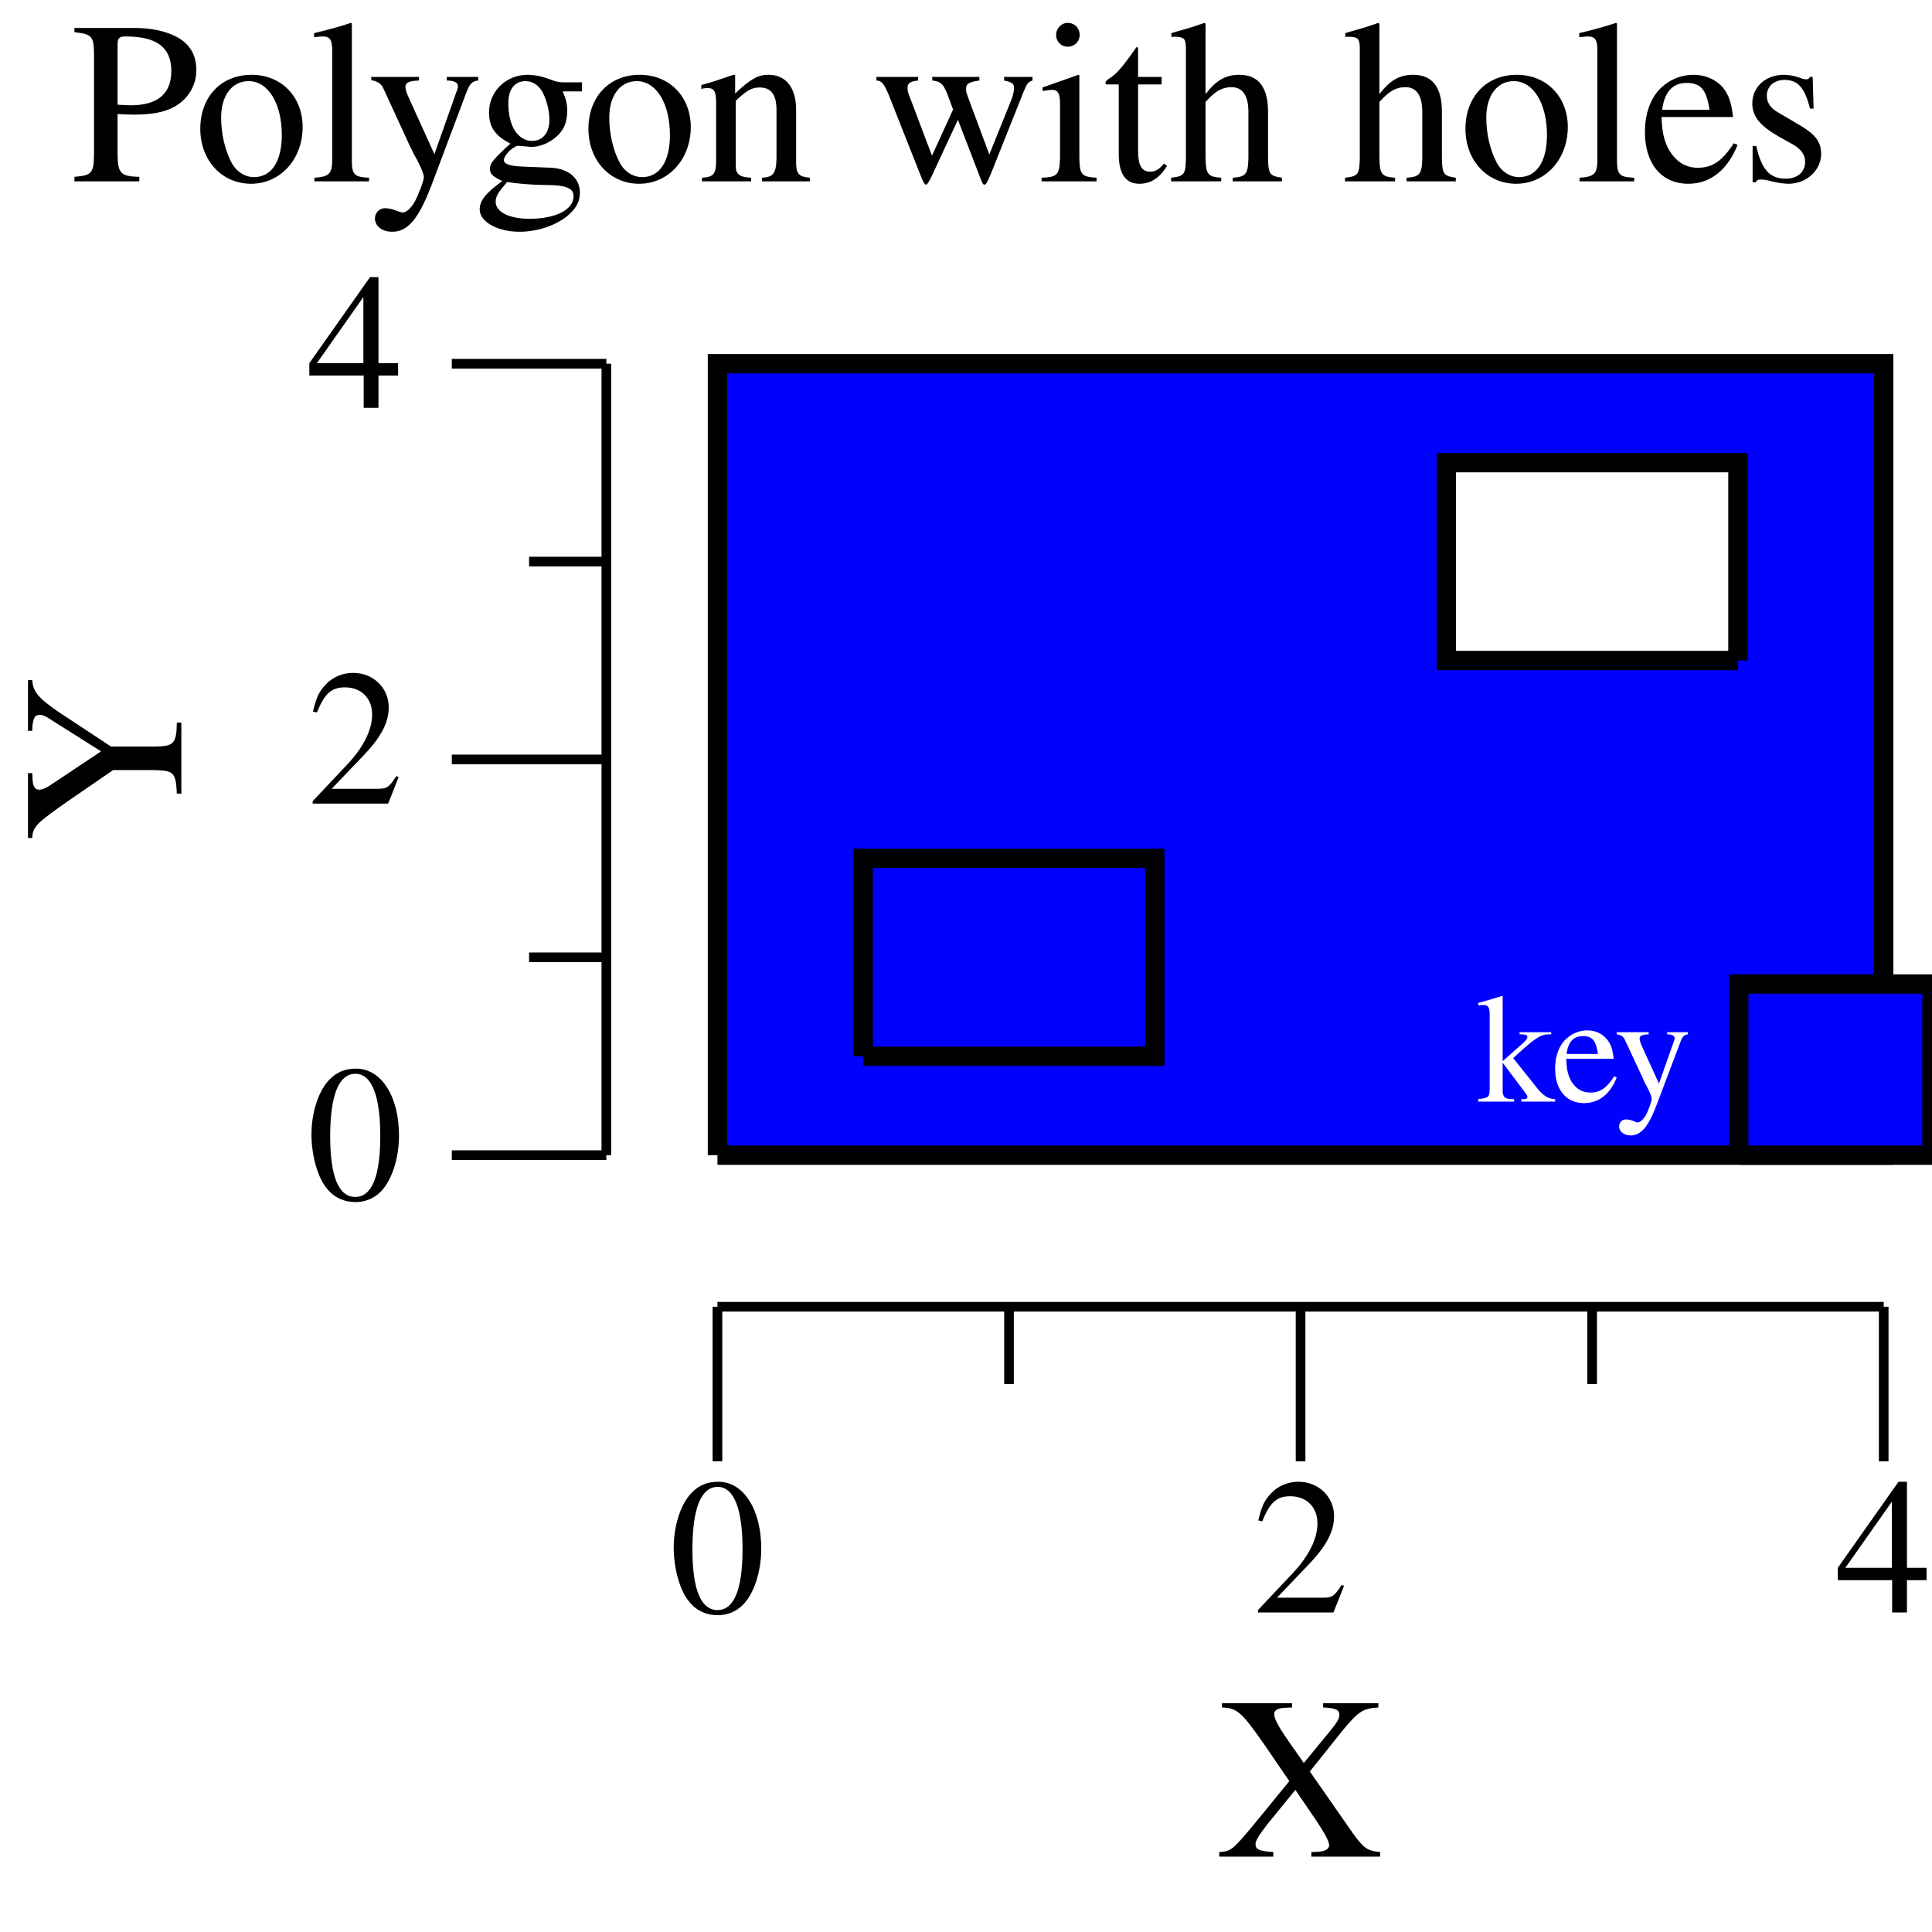
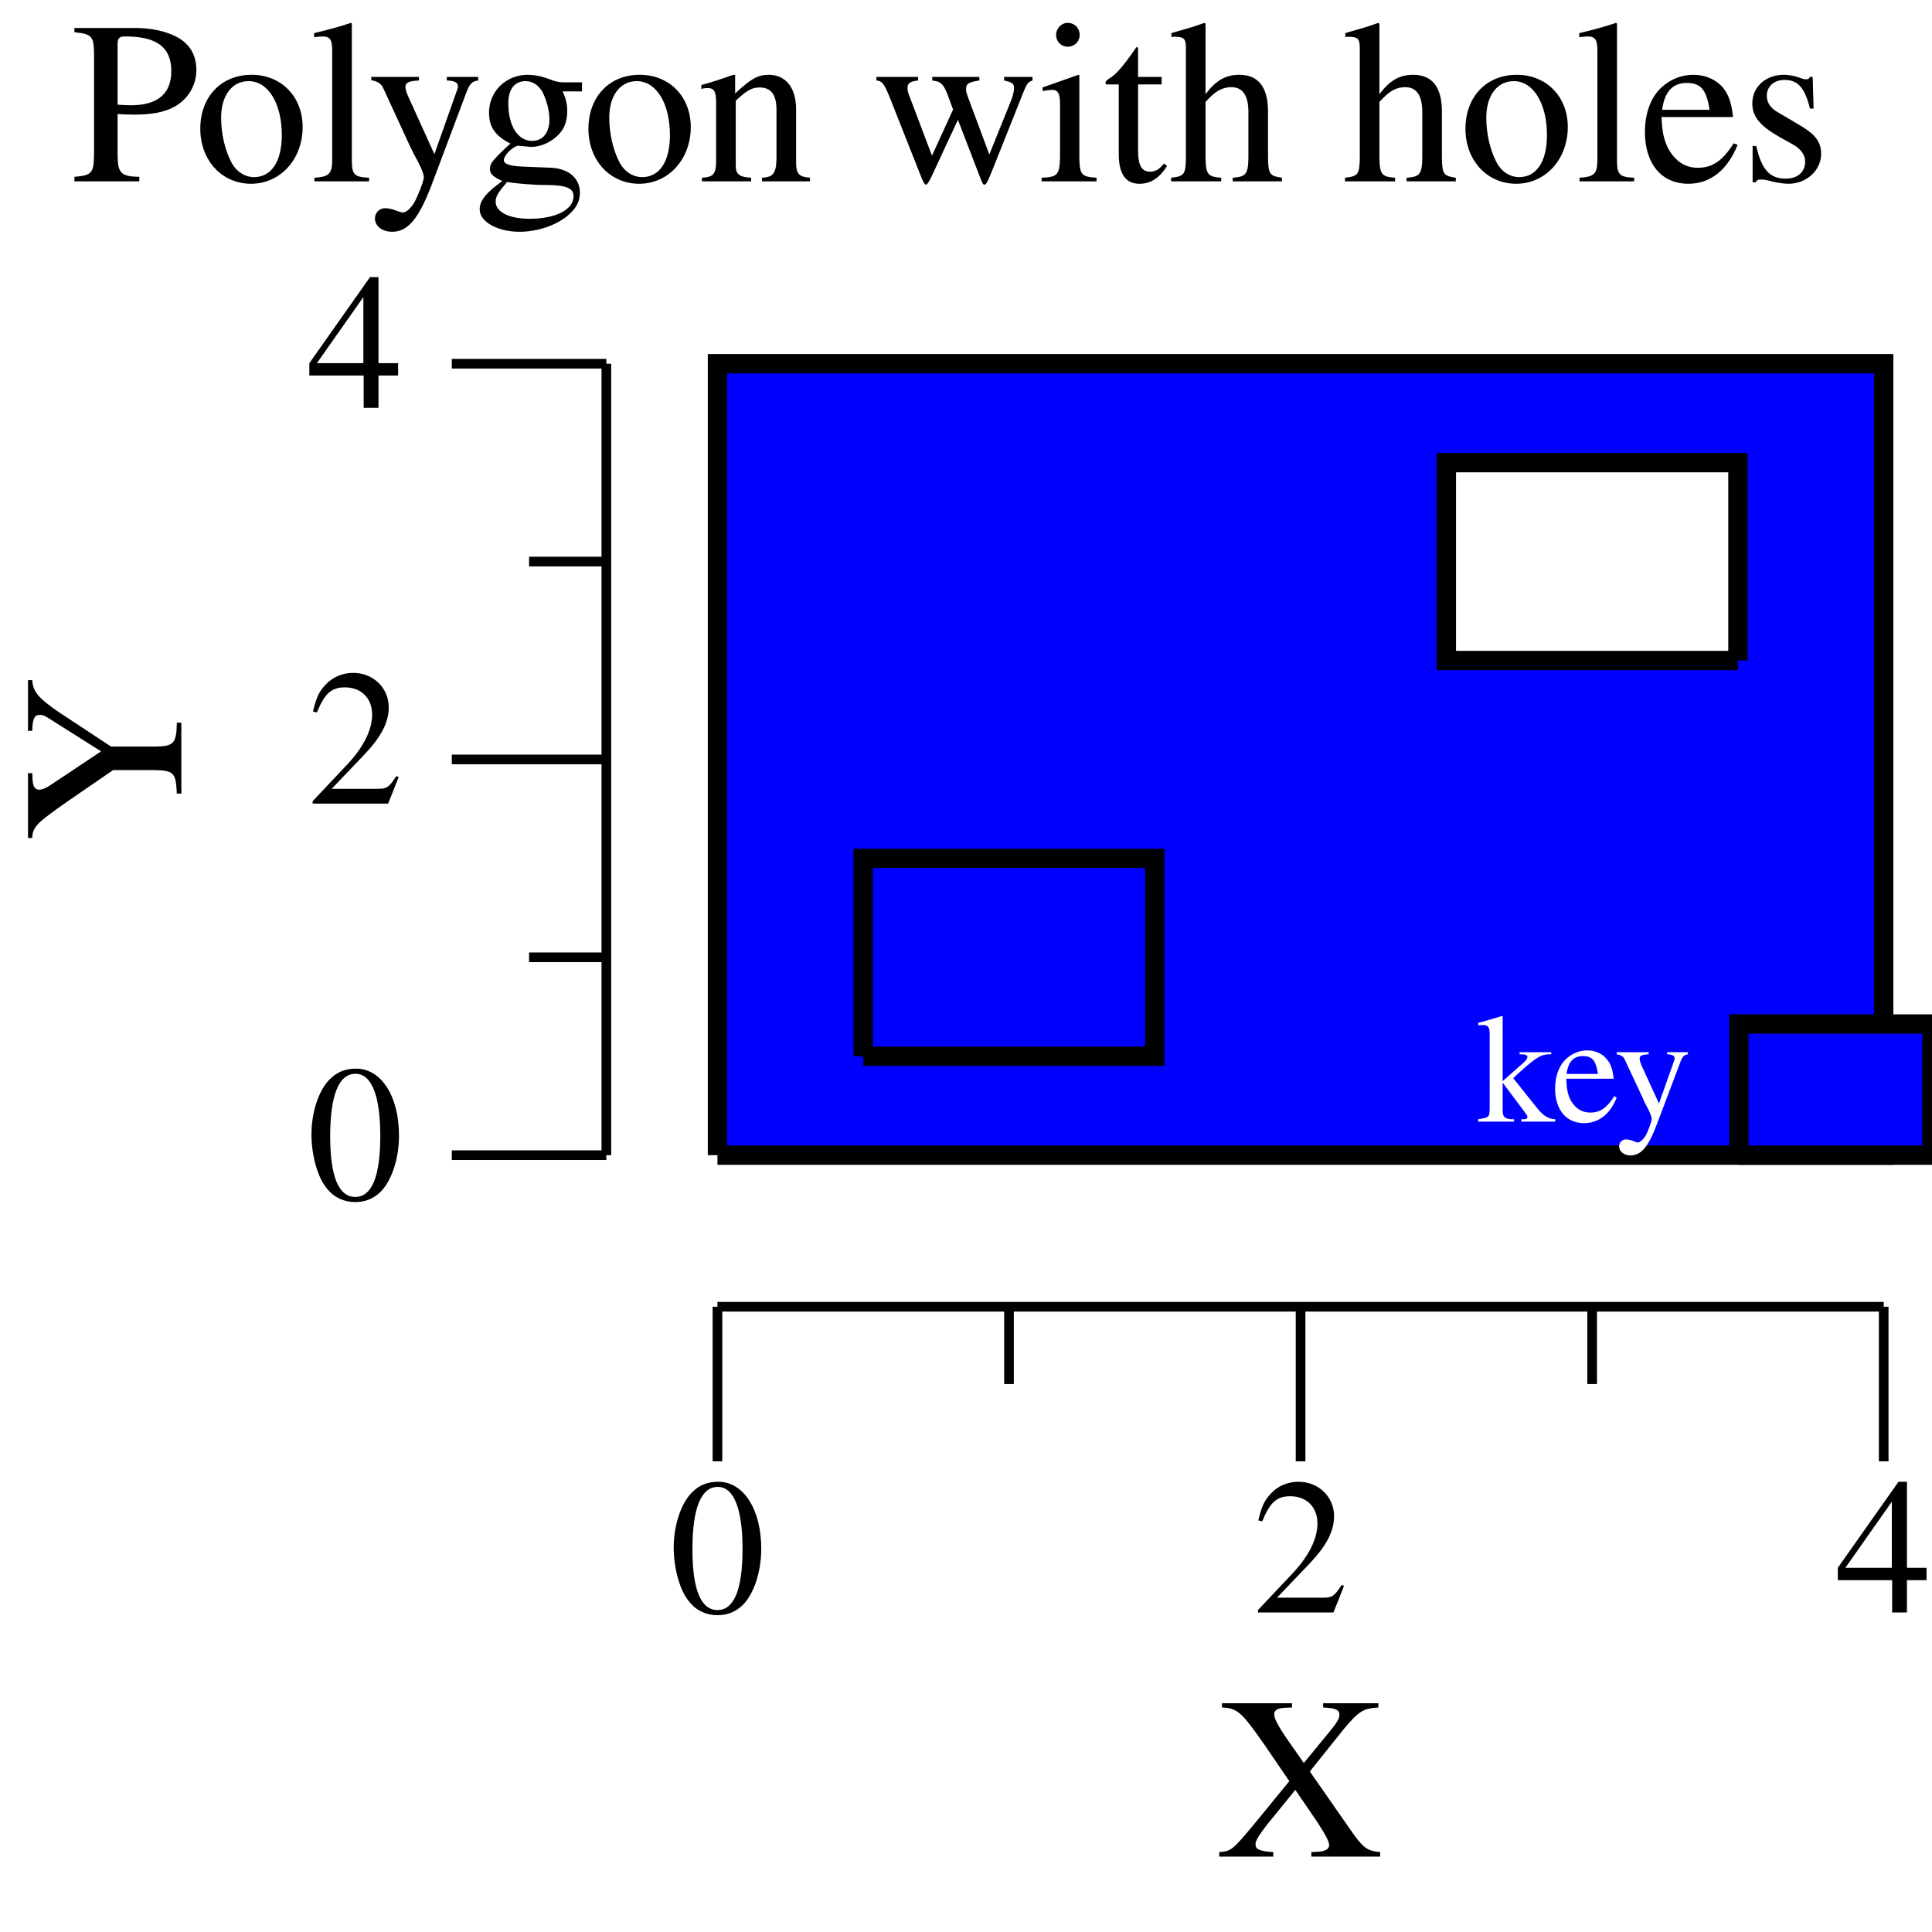
<svg xmlns="http://www.w3.org/2000/svg" width="100pt" height="100pt" viewBox="0 0 100 100">
  <g transform="scale(1, -1) translate(0, -100)">
    <path d="M0,0L100,0L100,100L0,100Z" style="fill:#FFFFFF" />
    <text x="3.664" y="-90.613" transform="scale(1, -1)" style="font-family:Times;font-weight:normal;font-style:normal;font-size:12px">Polygon with holes</text>
    <text x="62.984" y="-3.902" transform="scale(1, -1)" style="font-family:Times;font-weight:normal;font-style:normal;font-size:12px">X</text>
    <text x="34.635" y="-16.541" transform="scale(1, -1)" style="font-family:Times;font-weight:normal;font-style:normal;font-size:10px">0</text>
    <text x="64.817" y="-16.541" transform="scale(1, -1)" style="font-family:Times;font-weight:normal;font-style:normal;font-size:10px">2</text>
    <text x="95" y="-16.541" transform="scale(1, -1)" style="font-family:Times;font-weight:normal;font-style:normal;font-size:10px">4</text>
    <path d="M37.135,24.363L37.135,32.363" style="fill:none;stroke:#000000;stroke-width:0.5" />
    <path d="M67.317,24.363L67.317,32.363" style="fill:none;stroke:#000000;stroke-width:0.5" />
    <path d="M97.5,24.363L97.5,32.363" style="fill:none;stroke:#000000;stroke-width:0.5" />
    <path d="M52.226,28.363L52.226,32.363" style="fill:none;stroke:#000000;stroke-width:0.5" />
    <path d="M82.409,28.363L82.409,32.363" style="fill:none;stroke:#000000;stroke-width:0.5" />
    <path d="M37.135,32.363L97.5,32.363" style="fill:none;stroke:#000000;stroke-width:0.5" />
    <g transform="rotate(90)">
      <text x="56.358" y="9.387" transform="scale(1, -1)" style="font-family:Times;font-weight:normal;font-style:normal;font-size:12px">Y</text>
    </g>
    <text x="15.885" y="-37.924" transform="scale(1, -1)" style="font-family:Times;font-weight:normal;font-style:normal;font-size:10px">0</text>
    <text x="15.885" y="-58.406" transform="scale(1, -1)" style="font-family:Times;font-weight:normal;font-style:normal;font-size:10px">2</text>
    <text x="15.885" y="-78.889" transform="scale(1, -1)" style="font-family:Times;font-weight:normal;font-style:normal;font-size:10px">4</text>
    <path d="M23.385,40.209L31.385,40.209" style="fill:none;stroke:#000000;stroke-width:0.5" />
    <path d="M23.385,60.691L31.385,60.691" style="fill:none;stroke:#000000;stroke-width:0.5" />
    <path d="M23.385,81.174L31.385,81.174" style="fill:none;stroke:#000000;stroke-width:0.5" />
    <path d="M27.385,50.45L31.385,50.45" style="fill:none;stroke:#000000;stroke-width:0.5" />
    <path d="M27.385,70.933L31.385,70.933" style="fill:none;stroke:#000000;stroke-width:0.5" />
    <path d="M31.385,40.209L31.385,81.174" style="fill:none;stroke:#000000;stroke-width:0.5" />
    <path d="M37.135,40.209L97.5,40.209L97.5,81.174L37.135,81.174ZM44.68,45.33L59.772,45.33L59.772,55.571L44.68,55.571ZM89.954,65.812L74.863,65.812L74.863,76.053L89.954,76.053Z" style="fill:#0000FF" />
    <path d="M37.135,40.209L97.5,40.209L97.5,81.174L37.135,81.174L37.135,40.209" style="fill:none;stroke:#000000" />
    <path d="M44.68,45.33L59.772,45.33L59.772,55.571L44.68,55.571L44.68,45.33" style="fill:none;stroke:#000000" />
    <path d="M89.954,65.812L74.863,65.812L74.863,76.053L89.954,76.053L89.954,65.812" style="fill:none;stroke:#000000" />
-     <path d="M90,40.209L90,49.068L100,49.068L100,40.209Z" style="fill:#0000FF" />
-     <path d="M90,40.209L90,49.068L100,49.068L100,40.209L90,40.209" style="fill:none;stroke:#000000" />
-     <text x="76.449" y="-42.98" transform="scale(1, -1)" style="font-family:Times;font-weight:normal;font-style:normal;font-size:8px;fill:#FFFFFF">key</text>
+     <path d="M90,40.209L90,46.998L100,46.998L100,40.209Z" style="fill:#0000FF" />
+     <path d="M90,40.209L90,46.998L100,46.998L100,40.209L90,40.209" style="fill:none;stroke:#000000" />
+     <text x="76.449" y="-41.945" transform="scale(1, -1)" style="font-family:Times;font-weight:normal;font-style:normal;font-size:8px;fill:#FFFFFF">key</text>
  </g>
</svg>
